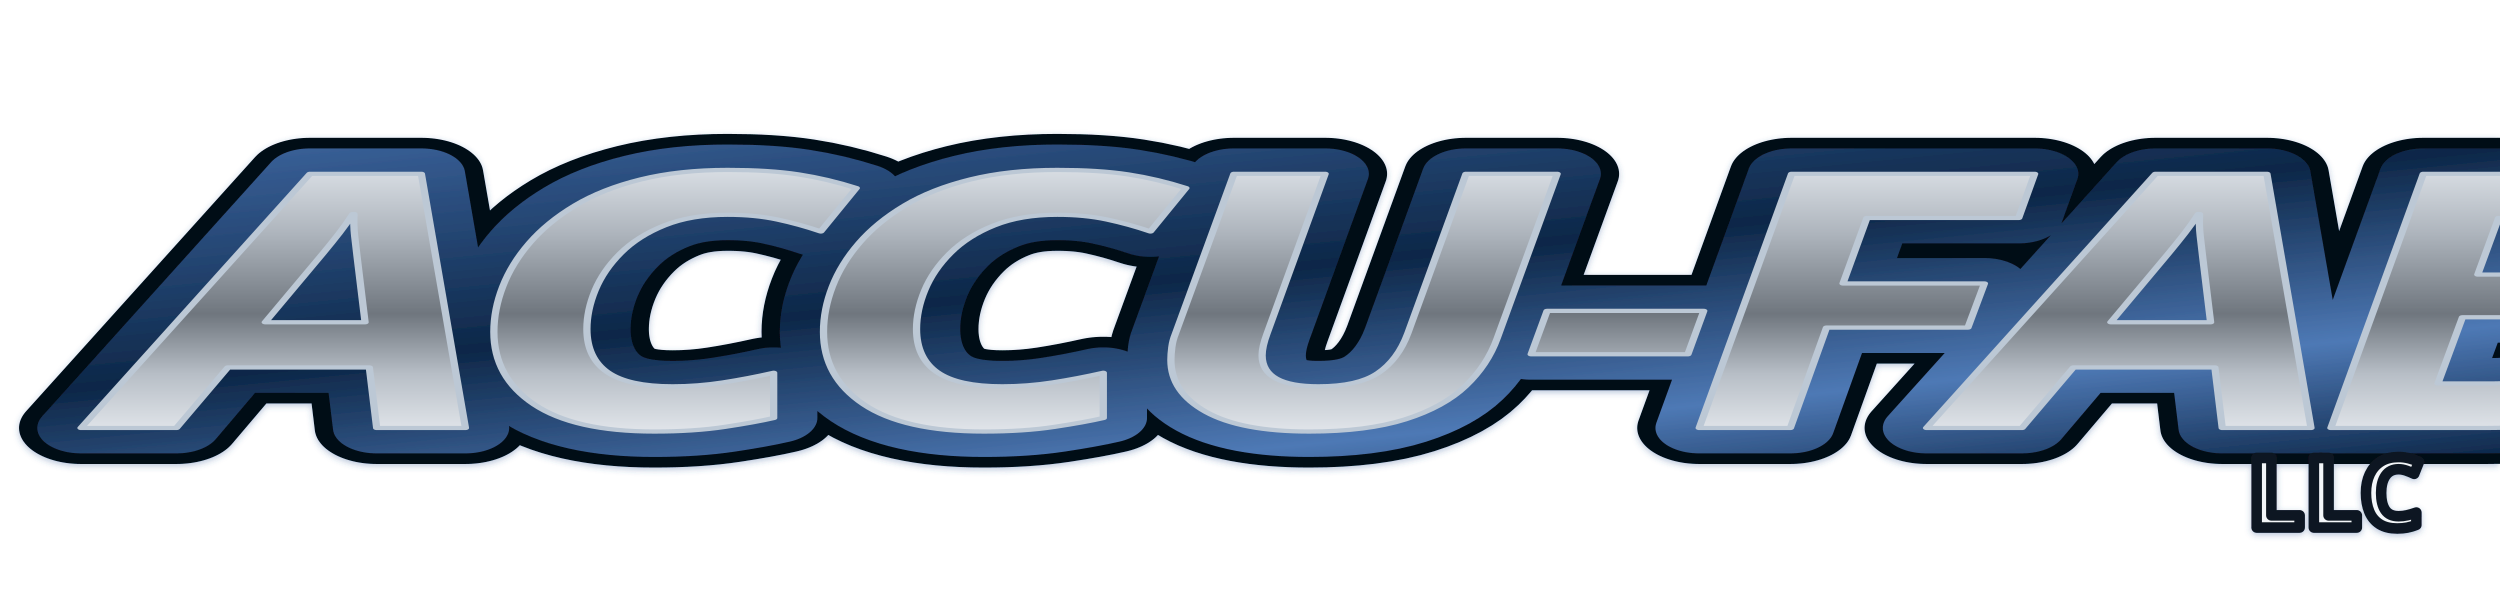
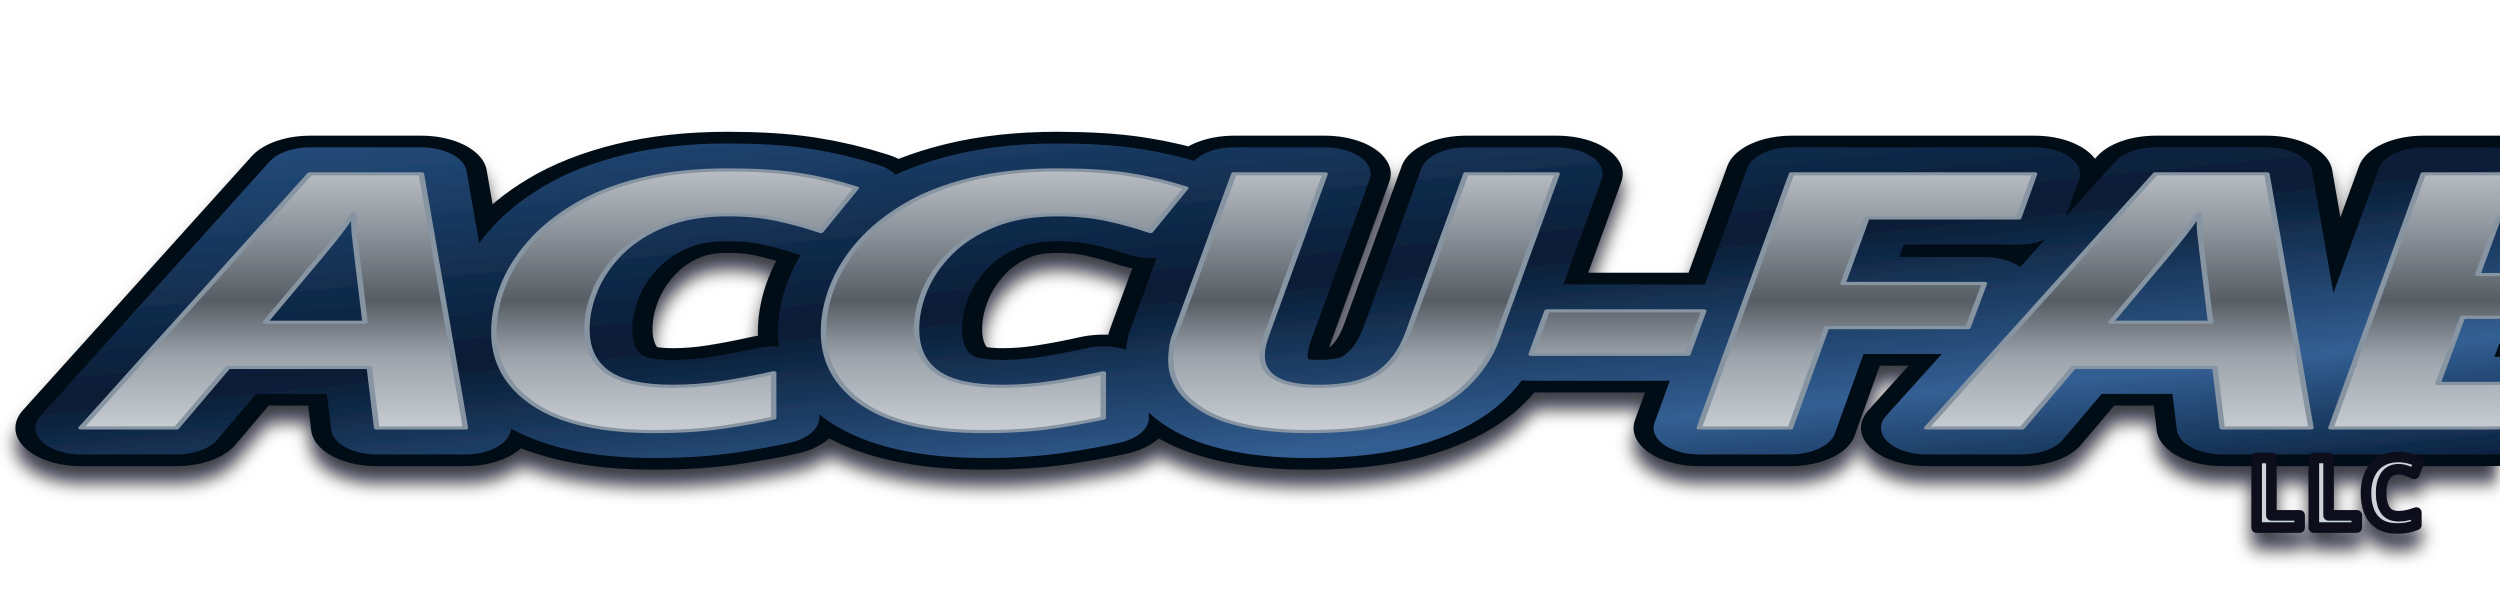
<svg xmlns="http://www.w3.org/2000/svg" viewBox="0 0 1180 280" role="img" aria-labelledby="title">
  <defs>
    <linearGradient id="silver" x1="0" x2="0" y1="0" y2="1">
-       <stop offset="0" stop-color="#d8dde3" />
-       <stop offset="0.24" stop-color="#aeb5bd" />
-       <stop offset="0.55" stop-color="#6f767e" />
-       <stop offset="0.78" stop-color="#b7bec6" />
-       <stop offset="1" stop-color="#e1e5ea" />
+       <stop offset="0" stop-color="#b9bec4" />
+       <stop offset="0.22" stop-color="#8f969d" />
+       <stop offset="0.5" stop-color="#565d64" />
+       <stop offset="0.72" stop-color="#9da4ab" />
+       <stop offset="1" stop-color="#c9ced4" />
    </linearGradient>
    <linearGradient id="blueBevel" x1="0" x2="1" y1="0" y2="1">
-       <stop offset="0" stop-color="#385f96" />
-       <stop offset="0.42" stop-color="#0d2748" />
-       <stop offset="0.76" stop-color="#4e79b5" />
-       <stop offset="1" stop-color="#102b4e" />
+       <stop offset="0" stop-color="#234a79" />
+       <stop offset="0.44" stop-color="#071b34" />
+       <stop offset="0.78" stop-color="#335f93" />
+       <stop offset="1" stop-color="#0b2442" />
    </linearGradient>
    <filter id="softShadow" x="-8%" y="-18%" width="116%" height="140%">
-       <feDropShadow dx="0" dy="9" stdDeviation="5" flood-color="#02060b" flood-opacity="0.68" />
-       <feDropShadow dx="0" dy="1" stdDeviation="1.5" flood-color="#315d95" flood-opacity="0.35" />
+       <feDropShadow dx="0" dy="8" stdDeviation="4" flood-color="#02060b" flood-opacity="0.76" />
    </filter>
    <style>
      .word {
        font-family: Impact, Haettenschweiler, "Arial Black", sans-serif;
        font-size: 168px;
        font-style: italic;
        font-weight: 900;
        letter-spacing: -9px;
      }
      .llc {
        font-family: Impact, Haettenschweiler, "Arial Black", sans-serif;
        font-size: 46px;
        font-weight: 900;
        letter-spacing: 1px;
      }
    </style>
  </defs>
  <g filter="url(#softShadow)" transform="translate(16 24)">
-     <text class="word" x="23" y="178" transform="scale(1.72 1)" fill="none" stroke="#050b14" stroke-linejoin="round" stroke-width="34">
+     <text class="word" x="23" y="178" transform="scale(1.72 1)" fill="none" stroke="#030912" stroke-linejoin="round" stroke-width="36">
      ACCU-FAB
    </text>
-     <text class="word" x="23" y="178" transform="scale(1.72 1)" fill="none" stroke="url(#blueBevel)" stroke-linejoin="round" stroke-width="24">
+     <text class="word" x="23" y="178" transform="scale(1.72 1)" fill="none" stroke="url(#blueBevel)" stroke-linejoin="round" stroke-width="25">
      ACCU-FAB
    </text>
-     <text class="word" x="23" y="178" transform="scale(1.72 1)" fill="url(#silver)" stroke="#bcc8d5" stroke-linejoin="round" stroke-width="2">
+     <text class="word" x="23" y="178" transform="scale(1.72 1)" fill="url(#silver)" stroke="#8794a2" stroke-linejoin="round" stroke-width="1.5">
      ACCU-FAB
    </text>
-     <text class="llc" x="1045" y="225" fill="#f3f6f9" stroke="#101923" stroke-linejoin="round" stroke-width="5">
+     <text class="llc" x="1045" y="225" fill="#cfd4da" stroke="#08111d" stroke-linejoin="round" stroke-width="5">
      LLC
    </text>
  </g>
</svg>
